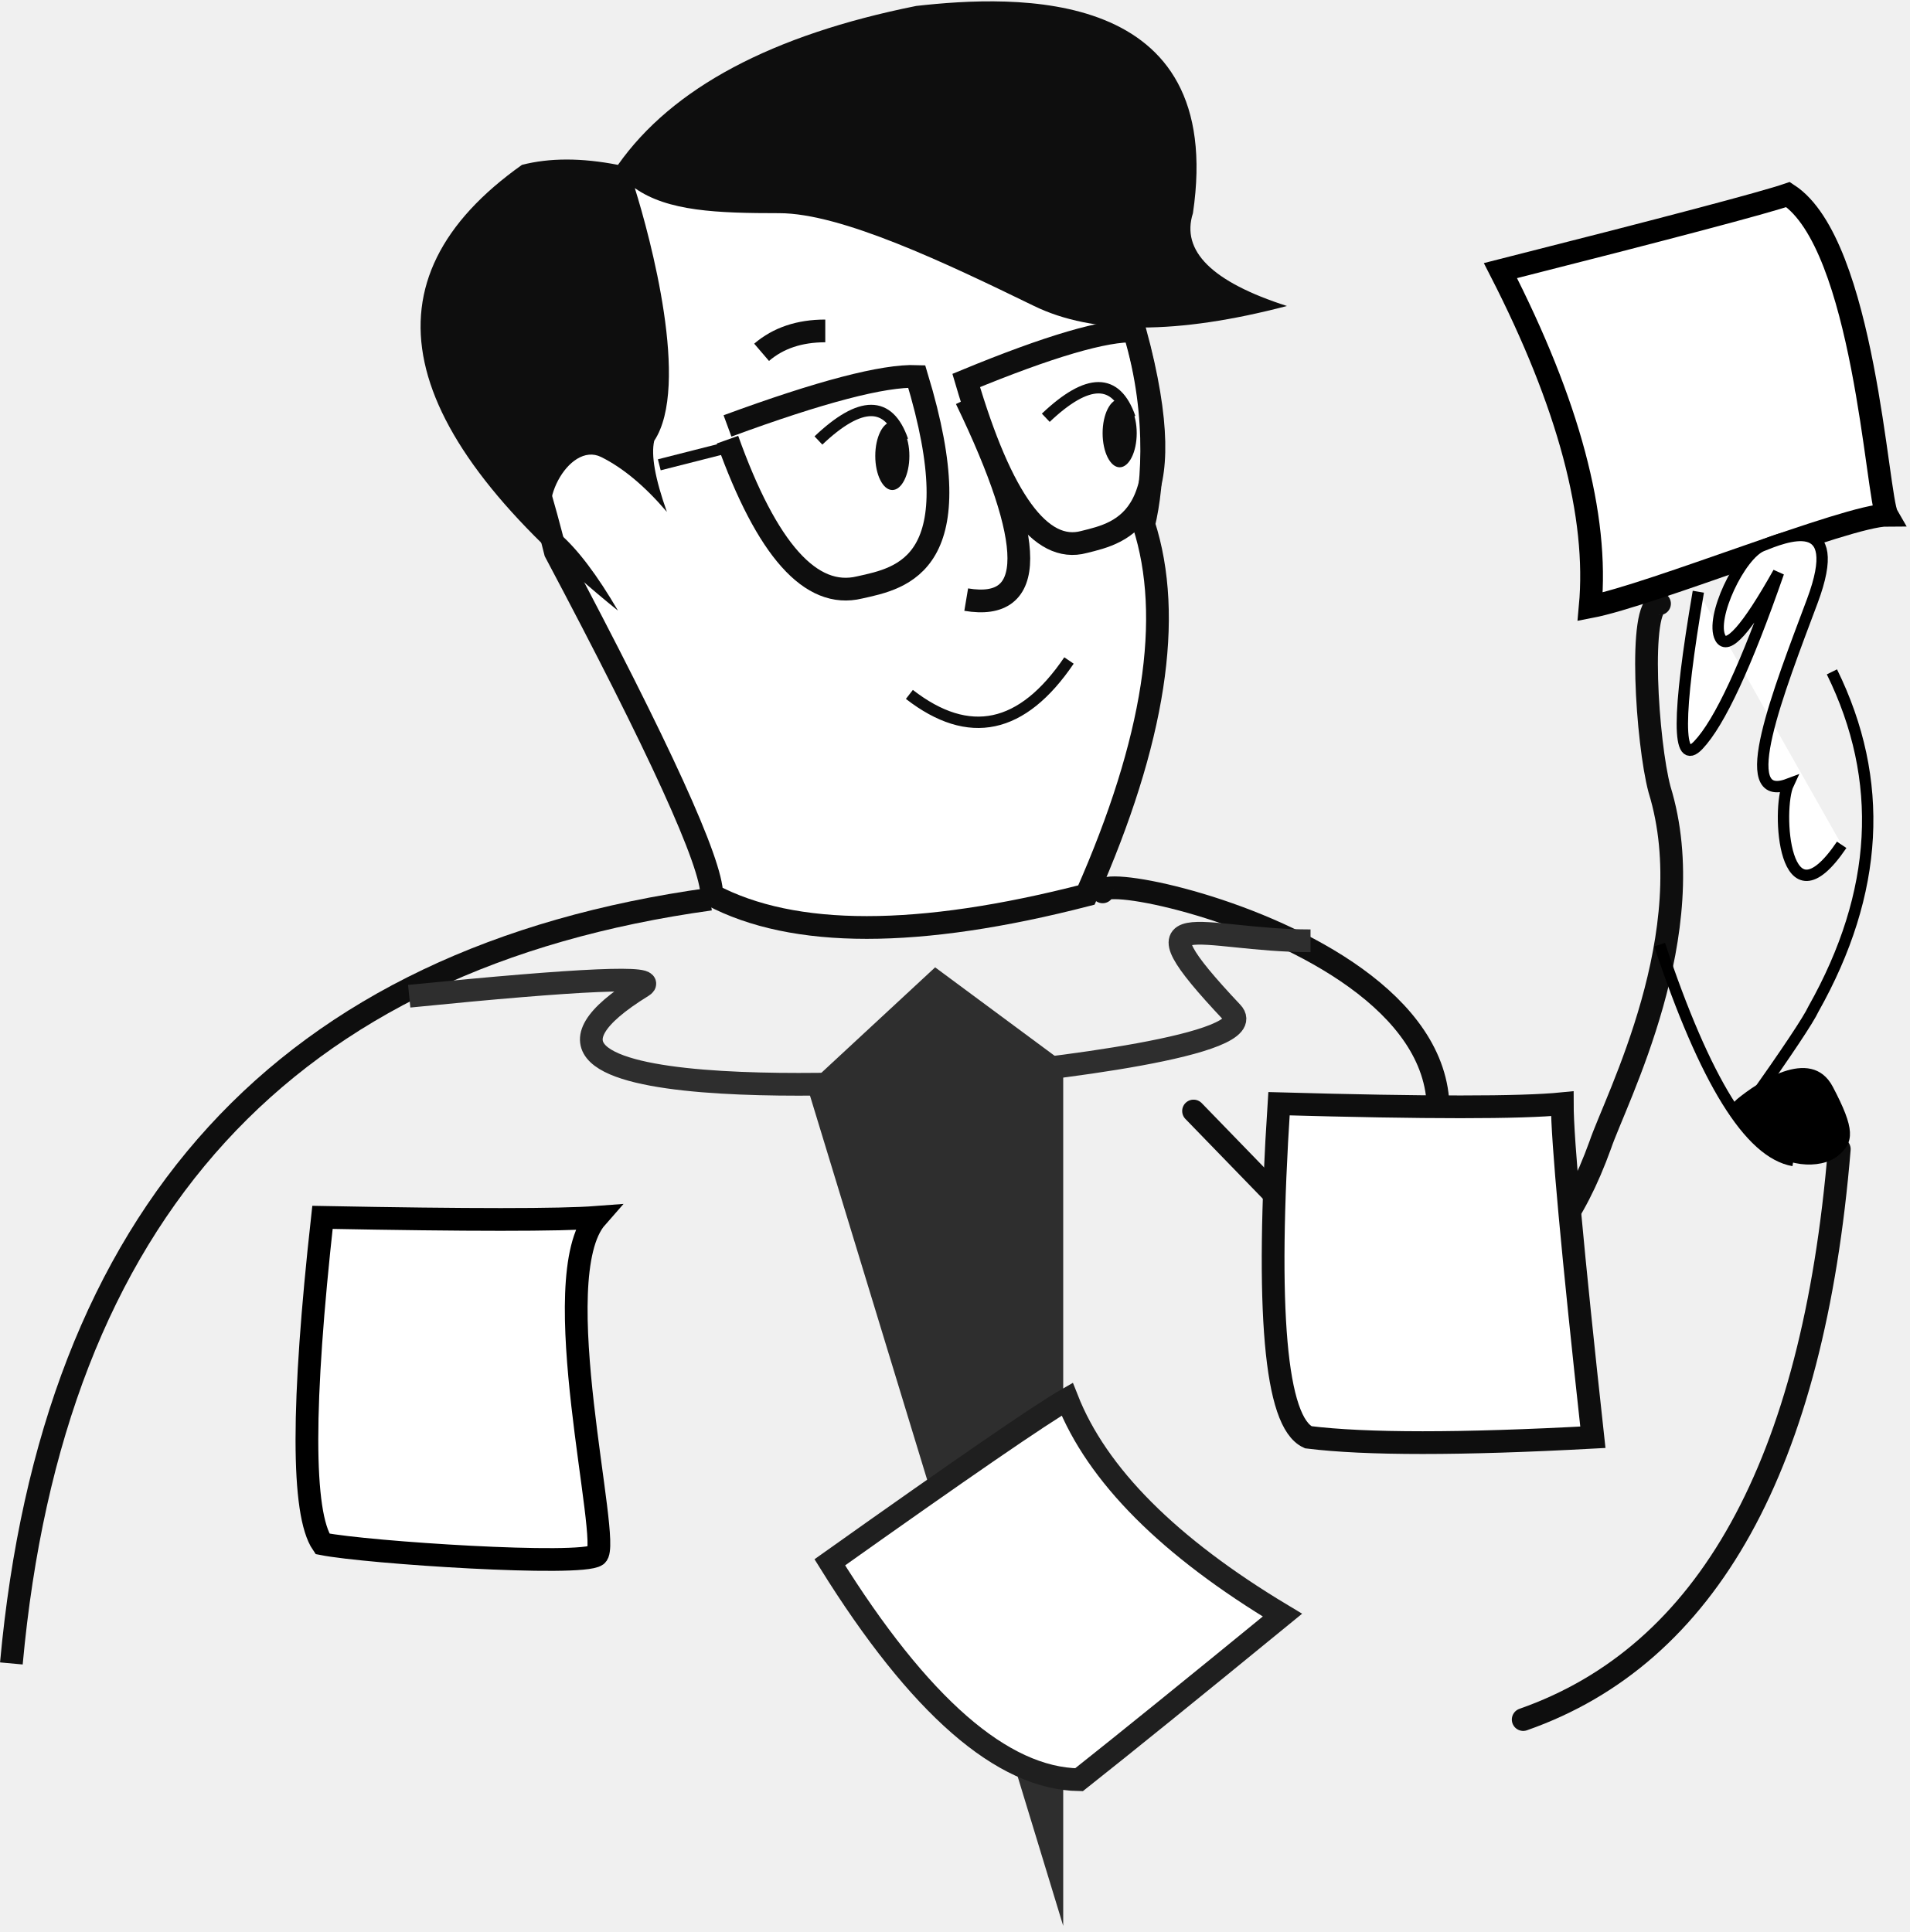
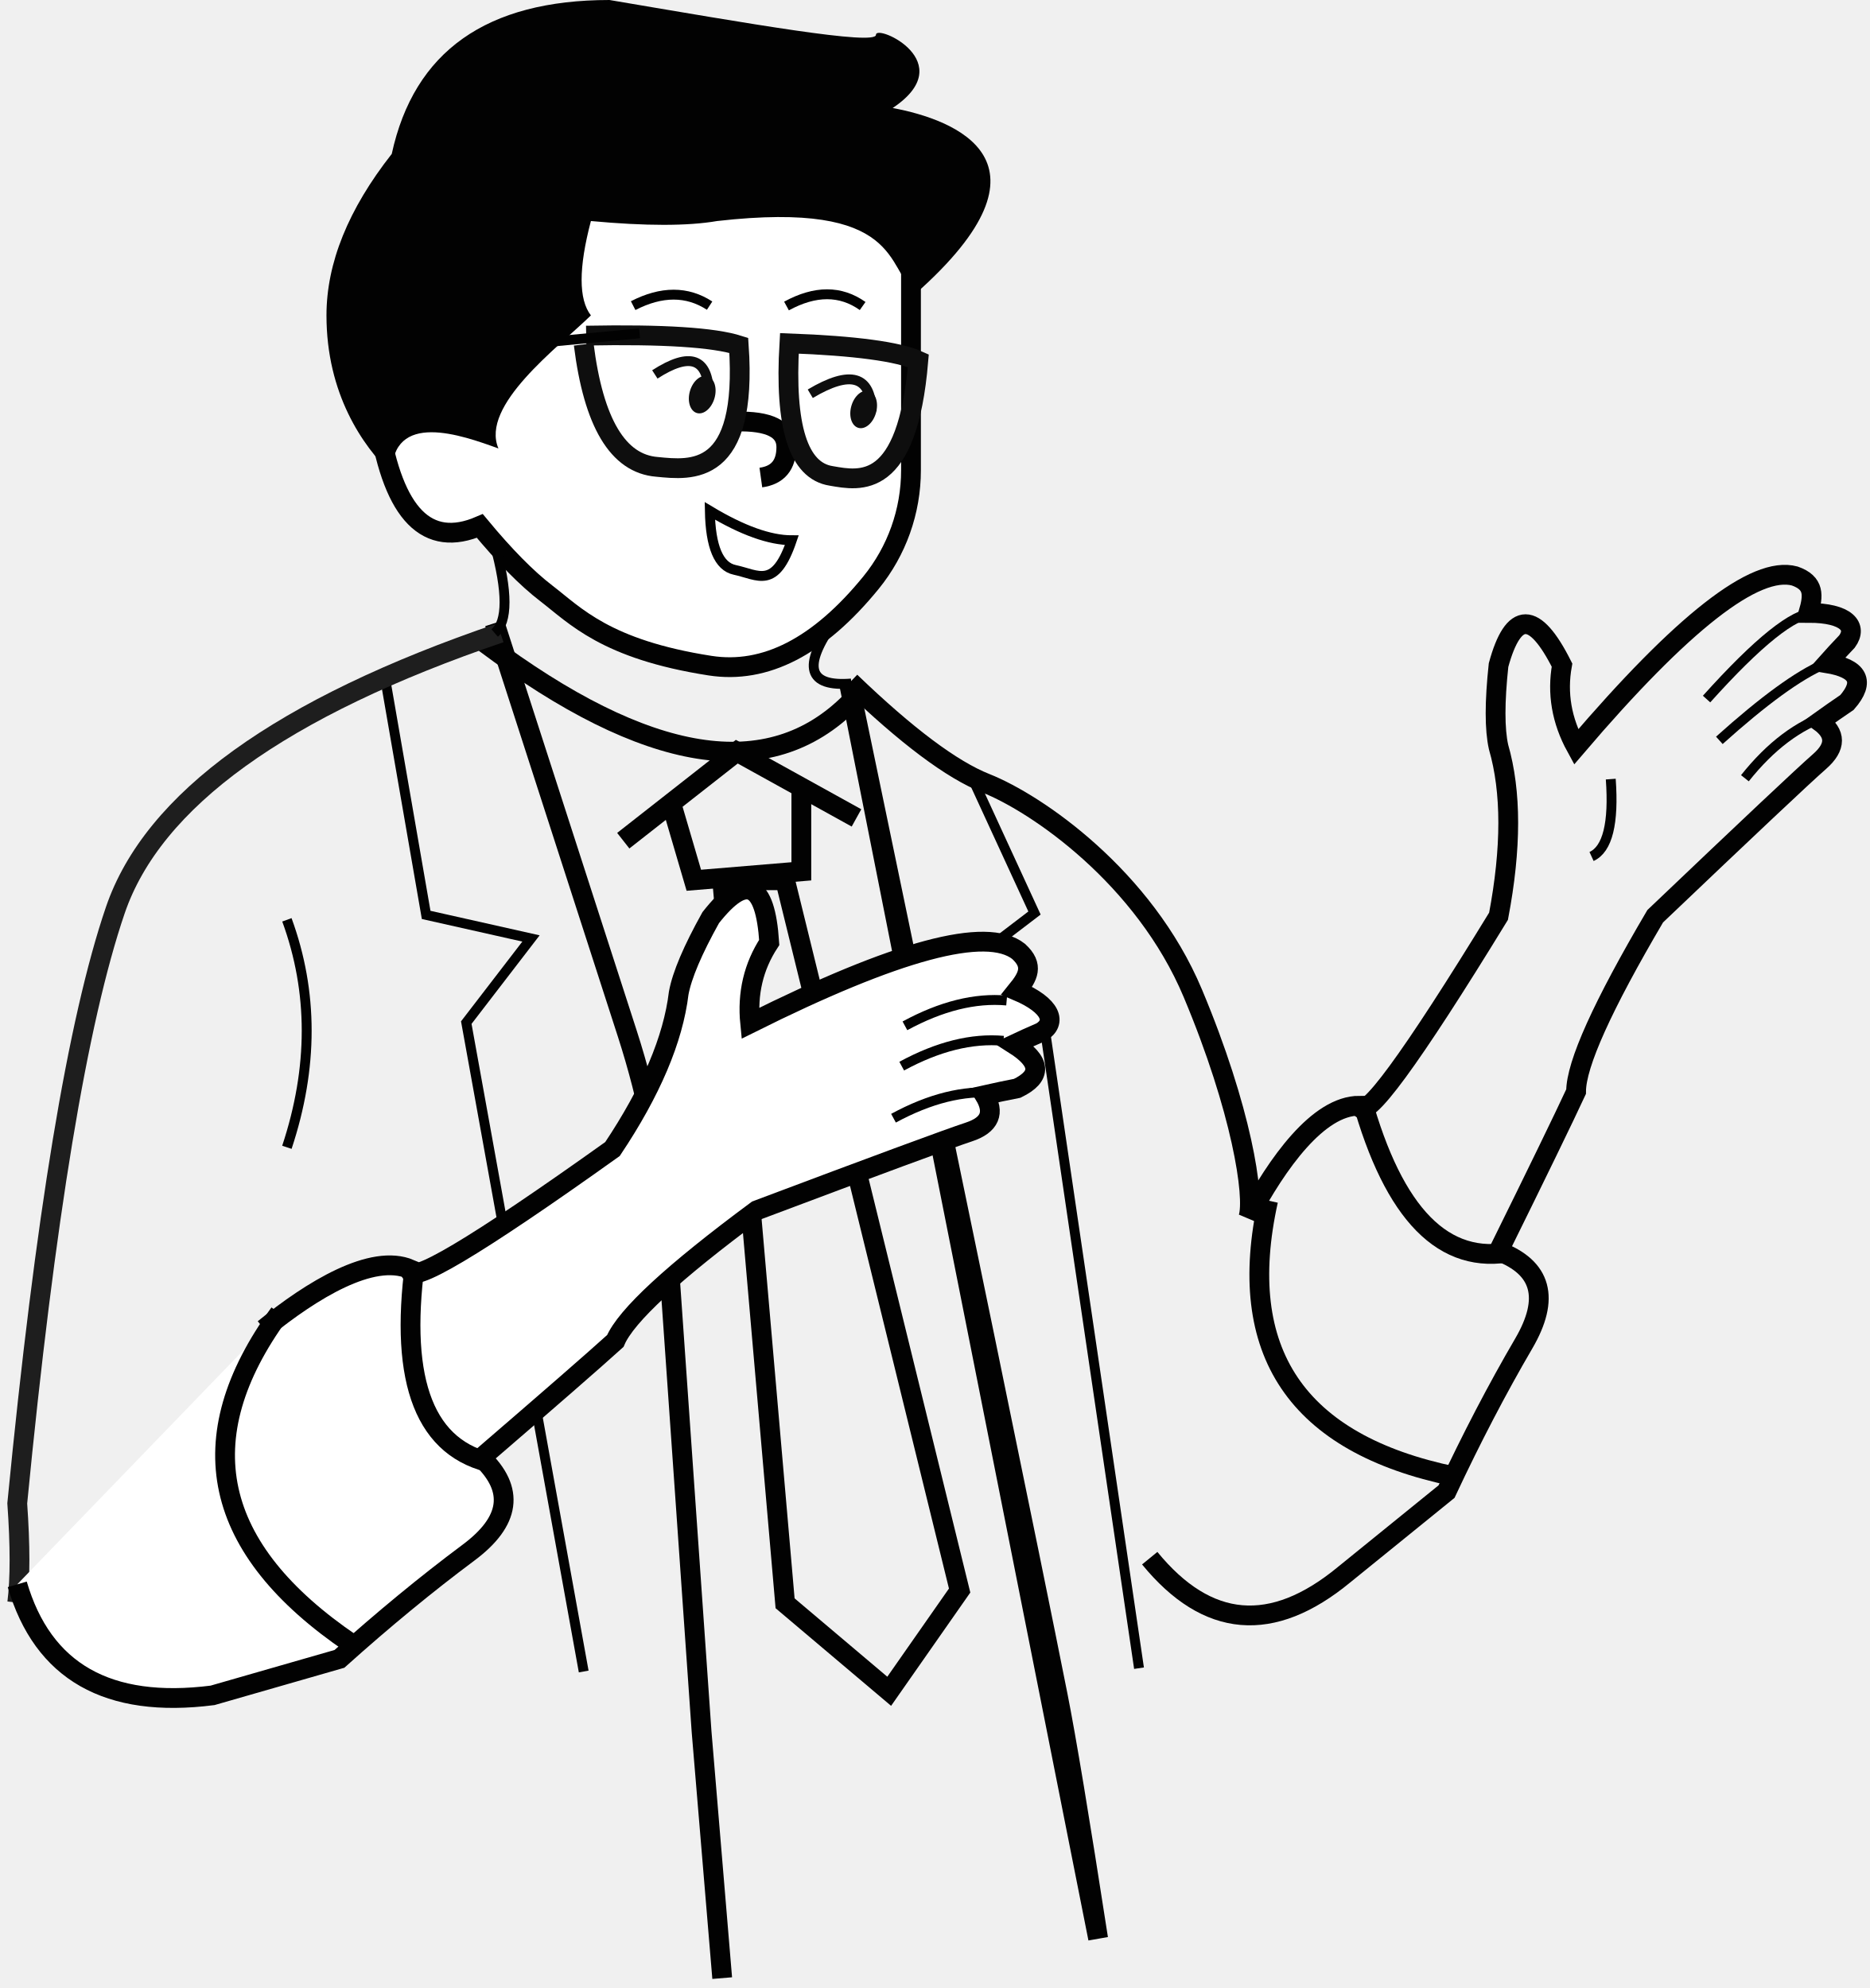
- <svg xmlns="http://www.w3.org/2000/svg" width="168px" height="170px" viewBox="0 0 168 170" version="1.1">
+ <svg xmlns="http://www.w3.org/2000/svg" width="189px" height="201px" viewBox="0 0 189 201" version="1.1">
  <g id="Page-1" stroke="none" stroke-width="1" fill="none" fill-rule="evenodd">
-     <g id="密封拍卖3" transform="translate(-347, -214)" fill-rule="nonzero">
-       <g id="分组-8" transform="translate(348, 214)">
-         <path d="M47.861,48.579 C57.031,65.859 61.617,75.918 61.617,78.756 C68.814,82.562 79.8,82.562 94.574,78.756 C100.575,65.184 102.256,54.311 99.618,46.136 C100.466,42.681 101.031,35.417 98.338,27.824 C96.543,22.762 86.82,17.194 69.169,11.118 C56.017,14.783 48.914,17.067 47.861,17.97 C46.281,19.324 42.699,32.617 44.49,37.429 C45.684,40.636 46.807,44.353 47.861,48.579 Z" id="路径-72" stroke="#0E0E0E" stroke-width="2" fill="#FFFFFF" />
-         <ellipse id="椭圆形" fill="#0E0E0E" cx="77.5" cy="40.118" rx="1.5" ry="3" />
-         <ellipse id="椭圆形-copy-9" fill="#0E0E0E" cx="97.5" cy="38.118" rx="1.5" ry="3" />
-         <path d="M53.365,53.732 C33.492,37.686 30.676,24.611 44.918,14.507 C47.352,13.882 50.167,13.882 53.365,14.507 C58.138,7.737 66.884,3.076 79.602,0.523 C88.286,-0.451 106.913,-1.302 103.946,18.758 C102.88,22.092 105.636,24.814 112.215,26.925 C102.574,29.451 95.159,29.451 89.972,26.925 C82.19,23.137 73.017,18.758 67.553,18.758 C62.088,18.758 57.742,18.597 54.847,16.552 C56.196,20.867 59.742,33.968 56.554,38.786 C56.261,40.048 56.633,42.133 57.668,45.042 C55.731,42.775 53.804,41.166 51.886,40.214 C49.011,38.786 45.865,44.892 48.242,46.963 C49.827,48.344 51.534,50.6 53.365,53.732 Z" id="路径-7" fill="#0E0E0E" />
-         <path d="M57,40.899 L64.01,39.118" id="路径-9" stroke="#0E0E0E" />
-         <path d="" id="路径-10" stroke="#979797" />
-         <path d="M63,38.687 C66.468,48.391 70.34,52.726 74.618,51.69 C78.39,50.859 84.672,49.679 79.645,33.124 C76.73,33.016 71.181,34.467 63,37.478" id="路径-11" stroke="#0E0E0E" stroke-width="2" />
-         <path d="M94.363,47.691 C97.728,46.859 103.331,45.679 98.847,29.124 C96.247,29.016 91.298,30.467 84,33.478 C87.093,43.989 90.547,48.726 94.363,47.691 Z" id="路径-11-copy" stroke="#0E0E0E" stroke-width="2" />
-         <path d="M84,35.118 C90.172,47.913 90.172,53.794 84,52.761" id="路径-12" stroke="#0E0E0E" stroke-width="2" />
-         <path d="M71,38.759 C74.712,35.238 77.181,35.238 78.407,38.759" id="路径-13" stroke="#0E0E0E" />
-         <path d="M91,36.759 C94.712,33.238 97.181,33.238 98.407,36.759" id="路径-13-copy" stroke="#0E0E0E" />
-         <path d="M79.239,59.569 C83.524,64.642 88.309,64.642 93.594,59.569" id="路径-15" stroke="#0E0E0E" transform="translate(86.41613, 61.47113) rotate(-12) translate(-86.41613, -61.47113) " />
-         <path d="M96.003,78.476 C95.547,75.896 144.476,87.292 117.296,111.737 C127.818,111.237 133.919,102.768 119.358,123.387" id="路径-21" stroke="#0E0E0E" stroke-width="2" stroke-linecap="round" />
-         <path d="M133,151.306 C149.243,145.615 158.512,128.886 160.808,101.118" id="路径-23" stroke="#0E0E0E" stroke-width="2" stroke-linecap="round" />
-         <path d="M104,97.76 L117.069,111.234 C127.625,116.918 135.194,113.426 139.775,100.76 C141.118,96.781 148.868,82.058 144.993,69.464 C143.896,65.381 143.092,53.118 144.993,53.118" id="路径-26" stroke="#0E0E0E" stroke-width="2" stroke-linecap="round" />
-         <path d="M160.159,59.118 C164.841,68.648 164.301,78.535 158.537,88.779 C158.09,89.739 156.244,92.511 153,97.096" id="路径-28" stroke="#000000" />
-         <path d="M157.823,103.151 C159.756,103.151 160.507,102.247 161.323,98.151 C162.14,94.055 156.147,93.693 154.214,93.693 C152.281,93.693 153.329,95.318 153.329,98.08 C153.329,100.841 155.89,103.151 157.823,103.151 Z" id="椭圆形" fill="#000000" transform="translate(157.2222, 98.42195) rotate(-39) translate(-157.2222, -98.42195) " />
-         <path d="M111.516,97.118 C110.33,115.35 111.188,125.133 114.09,126.467 C119.167,127.096 127.513,127.096 139.129,126.467 C137.335,110.094 136.438,100.311 136.438,97.118 C132.8,97.483 124.493,97.483 111.516,97.118 Z" id="路径-69" stroke="#0E0E0E" stroke-width="2" fill="#FFFFFF" />
-         <path d="M145,83.118 C148.998,95.118 152.922,101.451 156.772,102.118" id="路径-70" stroke="#000000" />
-         <path d="M27.369,107.118 C25.544,123.587 25.544,133.162 27.369,135.846 C31.348,136.627 50.117,137.846 51.481,136.846 C52.845,135.846 46.841,112.391 51.481,107.118 C48.279,107.362 40.242,107.362 27.369,107.118 Z" id="路径-31" stroke="#000000" stroke-width="2" fill="#FFFFFF" />
-         <path d="M131,23.812 C137.005,35.536 139.636,45.397 138.894,53.393 C144.303,52.354 161.568,45.33 165.008,45.33 C164.116,43.776 163.009,21.502 156.301,17.118 C154.192,17.841 145.758,20.073 131,23.812 Z" id="路径-71" stroke="#000000" stroke-width="2" fill="#FFFFFF" />
-         <path d="M148.407,52.066 C146.531,63.041 146.531,67.539 148.407,65.561 C150.282,63.583 152.633,58.523 155.46,50.383 C152.66,55.374 150.953,57.287 150.338,56.124 C149.416,54.378 152.077,48.794 154.009,48.024 C155.94,47.254 161.402,44.959 158.431,52.897 C155.46,60.835 151.525,70.804 156.315,69.004 C155.309,71.145 155.858,81.959 161.018,74.336" id="路径-27" stroke="#000000" fill="#FFFFFF" />
-         <path d="M66,31 C67.464,29.745 69.332,29.118 71.602,29.118" id="路径-17" stroke="#0E0E0E" stroke-width="2" />
-         <path d="M61.483,79.118 C24.119,84.29 3.624,106.707 -3.55271368e-15,146.369" id="路径-33" stroke="#0E0E0E" stroke-width="2" />
-         <polygon id="路径-16" fill="#2E2E2E" points="81.267 85.118 70 95.564 92.534 169.461 92.534 93.461" />
-         <path d="M72,137.47 C79.867,150.116 87.176,156.493 93.926,156.6 C97.949,153.414 103.913,148.587 111.819,142.118 C101.818,136.118 95.506,129.785 92.881,123.118 C90.597,124.42 83.637,129.204 72,137.47 Z" id="路径-68" stroke="#1F1F1F" stroke-width="2" fill="#FFFFFF" />
-         <path d="M35,87.66 C50.206,86.134 57.045,85.841 55.519,86.782 C37.676,97.782 78.371,95.293 82.867,94.884 C91.047,94.14 110.076,91.952 107.387,89.096 C97.968,79.096 104.468,82.782 114.291,82.782" id="路径-18" stroke="#2E2E2E" stroke-width="2" />
+     <g id="信任博弈5-copy" transform="translate(-475, -85)" fill-rule="nonzero">
+       <g id="分组-10-copy" transform="translate(474, 85)">
+         <g id="分组-5" transform="translate(34, 0)">
+           <path d="M59.083,27.419 L59.083,47.546 C59.083,51.689 57.654,55.705 55.037,58.917 C49.774,65.375 44.349,68.17 38.763,67.3 C28.219,65.658 25.147,62.238 22.206,59.981 C20.245,58.477 18.011,56.209 15.501,53.178 C10.179,55.464 6.782,52.021 5.31,42.847 C3.839,33.674 13.674,22.405 34.815,9.039 L59.083,19.507 L59.083,27.419 Z" id="路径-77" stroke="#020202" stroke-width="2" fill="#FFFFFF" />
+           <path d="M6.598,15.562 C8.854,5.187 16.19,1.0752099e-15 28.607,0 C42.712,2.392 55.545,4.639 55.545,3.516 C55.545,2.392 64.176,6.278 57.233,10.92 C63.511,12.095 74.654,16.289 59.555,29.684 C56.523,27.101 58.229,20.217 39.484,22.348 C36.515,22.861 32.263,22.861 26.729,22.348 C25.477,27.094 25.477,30.274 26.729,31.889 C23.343,35.185 15.531,40.989 17.382,45.343 C13.654,43.986 6.598,41.469 6.598,47.925 C3.644,45.063 6.79626247e-16,39.814 0,31.889 C0,26.605 2.199,21.162 6.598,15.562 Z" id="路径-29" fill="#020202" />
+           <path d="M31,30.902 C33.876,29.421 36.452,29.421 38.728,30.902" id="路径-67" stroke="#020202" />
+           <path d="M46.5,30.94 C49.4,29.357 51.966,29.357 54.197,30.94" id="路径-73" stroke="#020202" />
+           <path d="" id="路径-74" stroke="#979797" />
+           <path d="M41.333,42.621 C44.766,42.528 46.482,43.389 46.482,45.204 C46.482,47.019 45.624,48.045 43.908,48.283" id="路径-75" stroke="#020202" stroke-width="2" />
+           <path d="M38.75,51.654 C42.048,53.633 44.81,54.622 47.035,54.622 C45.334,59.63 43.664,58.133 41.259,57.617 C39.655,57.273 38.819,55.285 38.75,51.654 Z" id="路径-76" stroke="#020202" fill="#FFFFFF" />
+           <path d="M52.958,68.939 C58.648,74.412 63.21,77.829 66.643,79.191 C71.793,81.234 82.639,88.674 87.57,100.425 C92.502,112.175 93.859,121.004 93.181,123.113 C96.095,117.614 100.24,111.794 104.404,111.794 C104.861,113.603 109.551,107.217 118.473,92.637 C119.78,85.752 119.78,80.047 118.473,75.524 C118.074,73.734 118.074,70.975 118.473,67.247 C119.976,61.729 122.115,61.729 124.889,67.247 C124.377,70.099 124.851,72.858 126.311,75.524 C137.069,62.915 144.438,57.154 148.418,58.239 C150.425,58.947 150.309,60.202 149.803,61.965 C153.696,61.965 154.781,63.374 153.696,64.859 C152.891,65.706 152.214,66.437 151.666,67.054 C154.864,67.585 155.541,68.907 153.696,71.021 C152.778,71.644 151.856,72.287 150.93,72.95 C152.605,74.17 152.605,75.516 150.93,76.986 C149.255,78.456 143.715,83.673 134.309,92.637 C128.977,101.697 126.311,107.608 126.311,110.371 C125.094,113 122.481,118.378 118.473,126.506 C122.843,128.153 123.692,131.265 121.019,135.842 C118.346,140.418 115.745,145.408 113.216,150.812 L102.86,159.211 C95.586,165.214 89.037,164.658 83.214,157.543" id="路径-83" stroke="#020202" stroke-width="2" />
+           <path d="M139.5,70.679 C144.709,64.882 148.327,61.984 150.353,61.984" id="路径-84" stroke="#020202" />
+           <path d="M140.792,74.855 C145.278,70.821 148.811,68.252 151.39,67.15" id="路径-85" stroke="#020202" />
+           <path d="M143.375,78.685 C145.971,75.422 148.79,73.299 151.832,72.315" id="路径-86" stroke="#020202" />
+           <path d="M129.816,78.772 C130.139,83.243 129.492,85.852 127.875,86.597" id="路径-87" stroke="#020202" />
+           <path d="M104.625,111.055 C107.881,122.814 112.967,127.979 119.883,126.551" id="路径-88" stroke="#020202" stroke-width="2" />
+           <path d="M95.181,121.386 C91.8,136.678 98.061,145.972 113.965,149.267" id="路径-89" stroke="#020202" stroke-width="2" />
+           <g id="分组-6" transform="translate(42.65499, 40.22538) rotate(16) translate(-42.65499, -40.22538) translate(25.15499, 30.22538)">
+             <ellipse id="椭圆形" fill="#0E0E0E" cx="12.917" cy="10.976" rx="1.292" ry="1.937" />
+             <ellipse id="椭圆形-copy-9" fill="#0E0E0E" cx="29.016" cy="7.917" rx="1.292" ry="1.937" />
+             <path d="M9.09494702e-13,9.391 C3.145,16.753 6.657,20.042 10.536,19.256 C13.957,18.626 19.654,17.73 15.095,5.17 C12.451,5.088 7.419,6.189 9.09494702e-13,8.473" id="路径-11" stroke="#0E0E0E" stroke-width="2" />
+             <path d="M28.464,15.125 C31.352,14.505 36.162,13.627 32.258,1.028 C30.024,0.937 25.776,2.022 19.516,4.285 C22.206,12.285 25.189,15.898 28.464,15.125 Z" id="路径-11-copy" stroke="#0E0E0E" stroke-width="2" transform="translate(26.62, 8.124703) rotate(6) translate(-26.62, -8.124703) " />
+             <path d="M7.75,10.331 C10.544,7.135 12.475,7.258 13.544,10.702" id="路径-13" stroke="#0E0E0E" />
+             <path d="M23.391,7.88 C26.628,4.437 28.78,4.437 29.849,7.88" id="路径-13-copy" stroke="#0E0E0E" />
+           </g>
+           <path d="M20.667,34.741 L31.648,33.7" id="路径-92" stroke="#020202" />
+         </g>
+         <polyline id="路径-96" stroke="#020202" points="40 69 44.076 92.503 54.672 94.884 48.132 103.393 60 169" />
+         <polyline id="路径-96-copy" stroke="#020202" transform="translate(108.5063, 123.6845) scale(-1, 1) rotate(19) translate(-108.5063, -123.6845) " points="102.514 78.672 101.072 93.065 108.25 95.446 103.809 103.987 115.94 168.697" />
+         <path d="M51,63 L64.4,104.485 C66.591,111.269 67.95,118.293 68.447,125.404 L71.915,175.075 L74,200" id="路径-98" stroke="#020202" stroke-width="2" />
+         <path d="M86.873,69.364 C98.117,123.382 105.131,157.406 107.917,171.434 C108.768,175.722 110.129,183.91 112,196 L86.873,69.364 Z" id="路径-99" stroke="#020202" stroke-width="2" />
+         <path d="M50,65 C66.428,77.3 78.761,79.285 87,70.954" id="路径-103" stroke="#020202" stroke-width="2" />
+         <polyline id="路径-104" stroke="#020202" stroke-width="2" points="64 85 75.476 76 87.574 82.696" />
+         <polyline id="路径-105" stroke="#020202" stroke-width="2" points="69 81.729 71.132 89 82 88.097 82 79.838" />
+         <polygon id="路径-106" stroke="#020202" stroke-width="2" points="74 89 80.357 162.103 90.881 171 98 160.814 80.357 89" />
+         <path d="M51.571,63.984 C29.433,71.526 16.46,80.875 12.654,92.03 C8.847,103.185 5.544,123.175 2.744,152 C3.047,156.273 3.047,159.622 2.744,162.045" id="路径-79" stroke="#1E1E1E" stroke-width="2" />
+         <path d="M26,138 L16,150" id="路径-78" stroke="#020202" stroke-width="2" />
+         <path d="M30,93 C32.667,100.285 32.667,107.951 30,116" id="路径-80" stroke="#020202" />
+         <path d="M51,55 C52.333,59.848 52.333,62.848 51,64" id="路径-90" stroke="#020202" />
+         <path d="M86.222,63.227 C81.911,66.665 81.913,68.816 86.228,69.68" id="路径-91" stroke="#020202" transform="translate(84.60906, 66.45329) rotate(-16) translate(-84.60906, -66.45329) " />
+         <g id="分组-9" transform="translate(55.04302, 132.321) rotate(23) translate(-55.04302, -132.321) translate(17.54302, 79.821)" stroke="#020202">
+           <path d="M13.112,65.07 C16.029,59.565 20.179,53.74 24.348,53.74 C24.805,55.551 29.5,49.158 38.433,34.563 C39.741,27.67 39.741,21.96 38.433,17.432 C38.033,15.64 38.033,12.878 38.433,9.146 C39.937,3.622 42.078,3.622 44.856,9.146 C44.343,12.002 44.818,14.764 46.279,17.432 C57.049,4.81 64.426,-0.958 68.41,0.129 C70.419,0.838 70.304,2.094 69.798,3.858 C73.695,3.858 74.78,5.269 73.695,6.756 C72.888,7.603 72.211,8.336 71.662,8.953 C74.864,9.484 75.541,10.808 73.695,12.925 C72.775,13.548 71.852,14.191 70.926,14.855 C72.603,16.077 72.603,17.423 70.926,18.895 C69.249,20.367 63.702,25.589 54.286,34.563 C48.948,43.632 46.279,49.549 46.279,52.315 C45.061,54.947 42.445,60.331 38.433,68.467 C42.808,70.116 43.657,73.231 40.981,77.812 C38.305,82.393 35.701,87.389 33.169,92.798 L22.802,101.206 C13.595,106.582 6.077,105.709 0.247,98.586" id="路径-83-copy" stroke-width="2" fill="#FFFFFF" />
+           <path d="M63.362,20.596 C65.961,17.33 68.783,15.204 71.829,14.22" id="路径-86-copy" />
+           <path d="M62.069,15.425 C64.668,12.159 67.49,10.033 70.536,9.049" id="路径-86-copy-2" />
+           <path d="M60.776,11.547 C63.375,8.281 66.197,6.155 69.242,5.171" id="路径-86-copy-3" />
+           <path d="M24.569,53 C27.829,64.771 32.92,69.942 39.844,68.512" id="路径-88-copy" stroke-width="2" />
+           <path d="M13.935,63 C10.379,78.308 16.965,87.612 33.695,90.91" id="路径-89-copy" stroke-width="2" />
+         </g>
      </g>
    </g>
  </g>
</svg>
